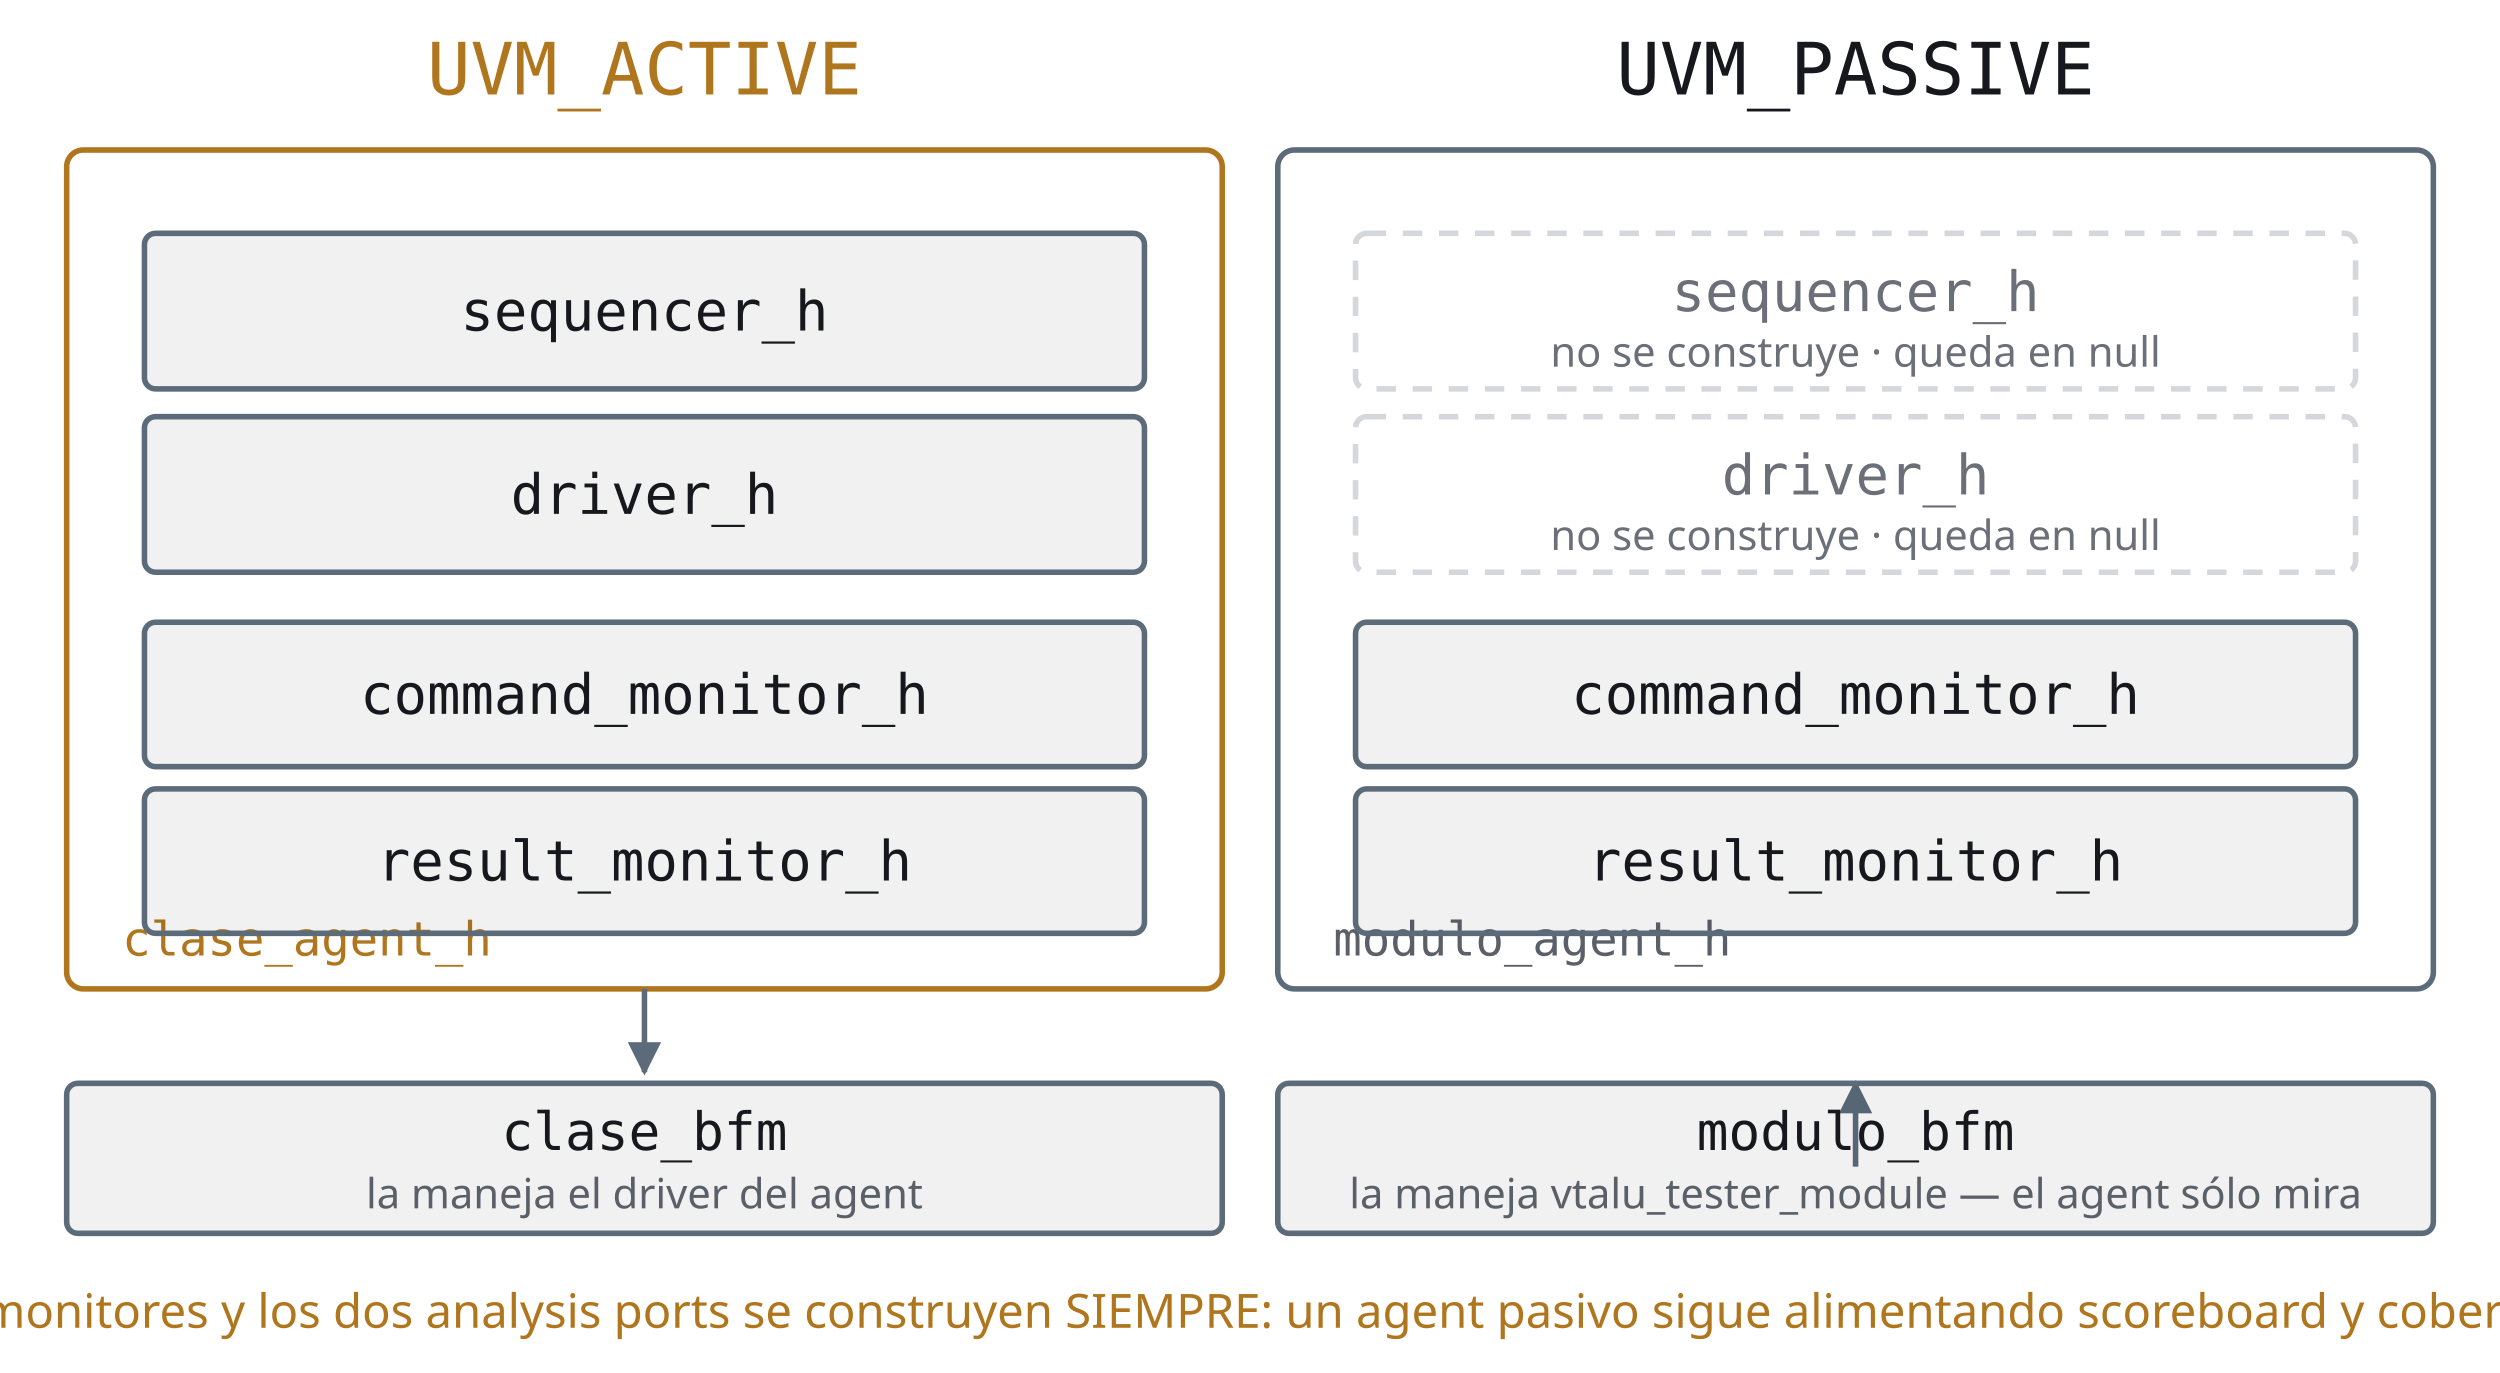
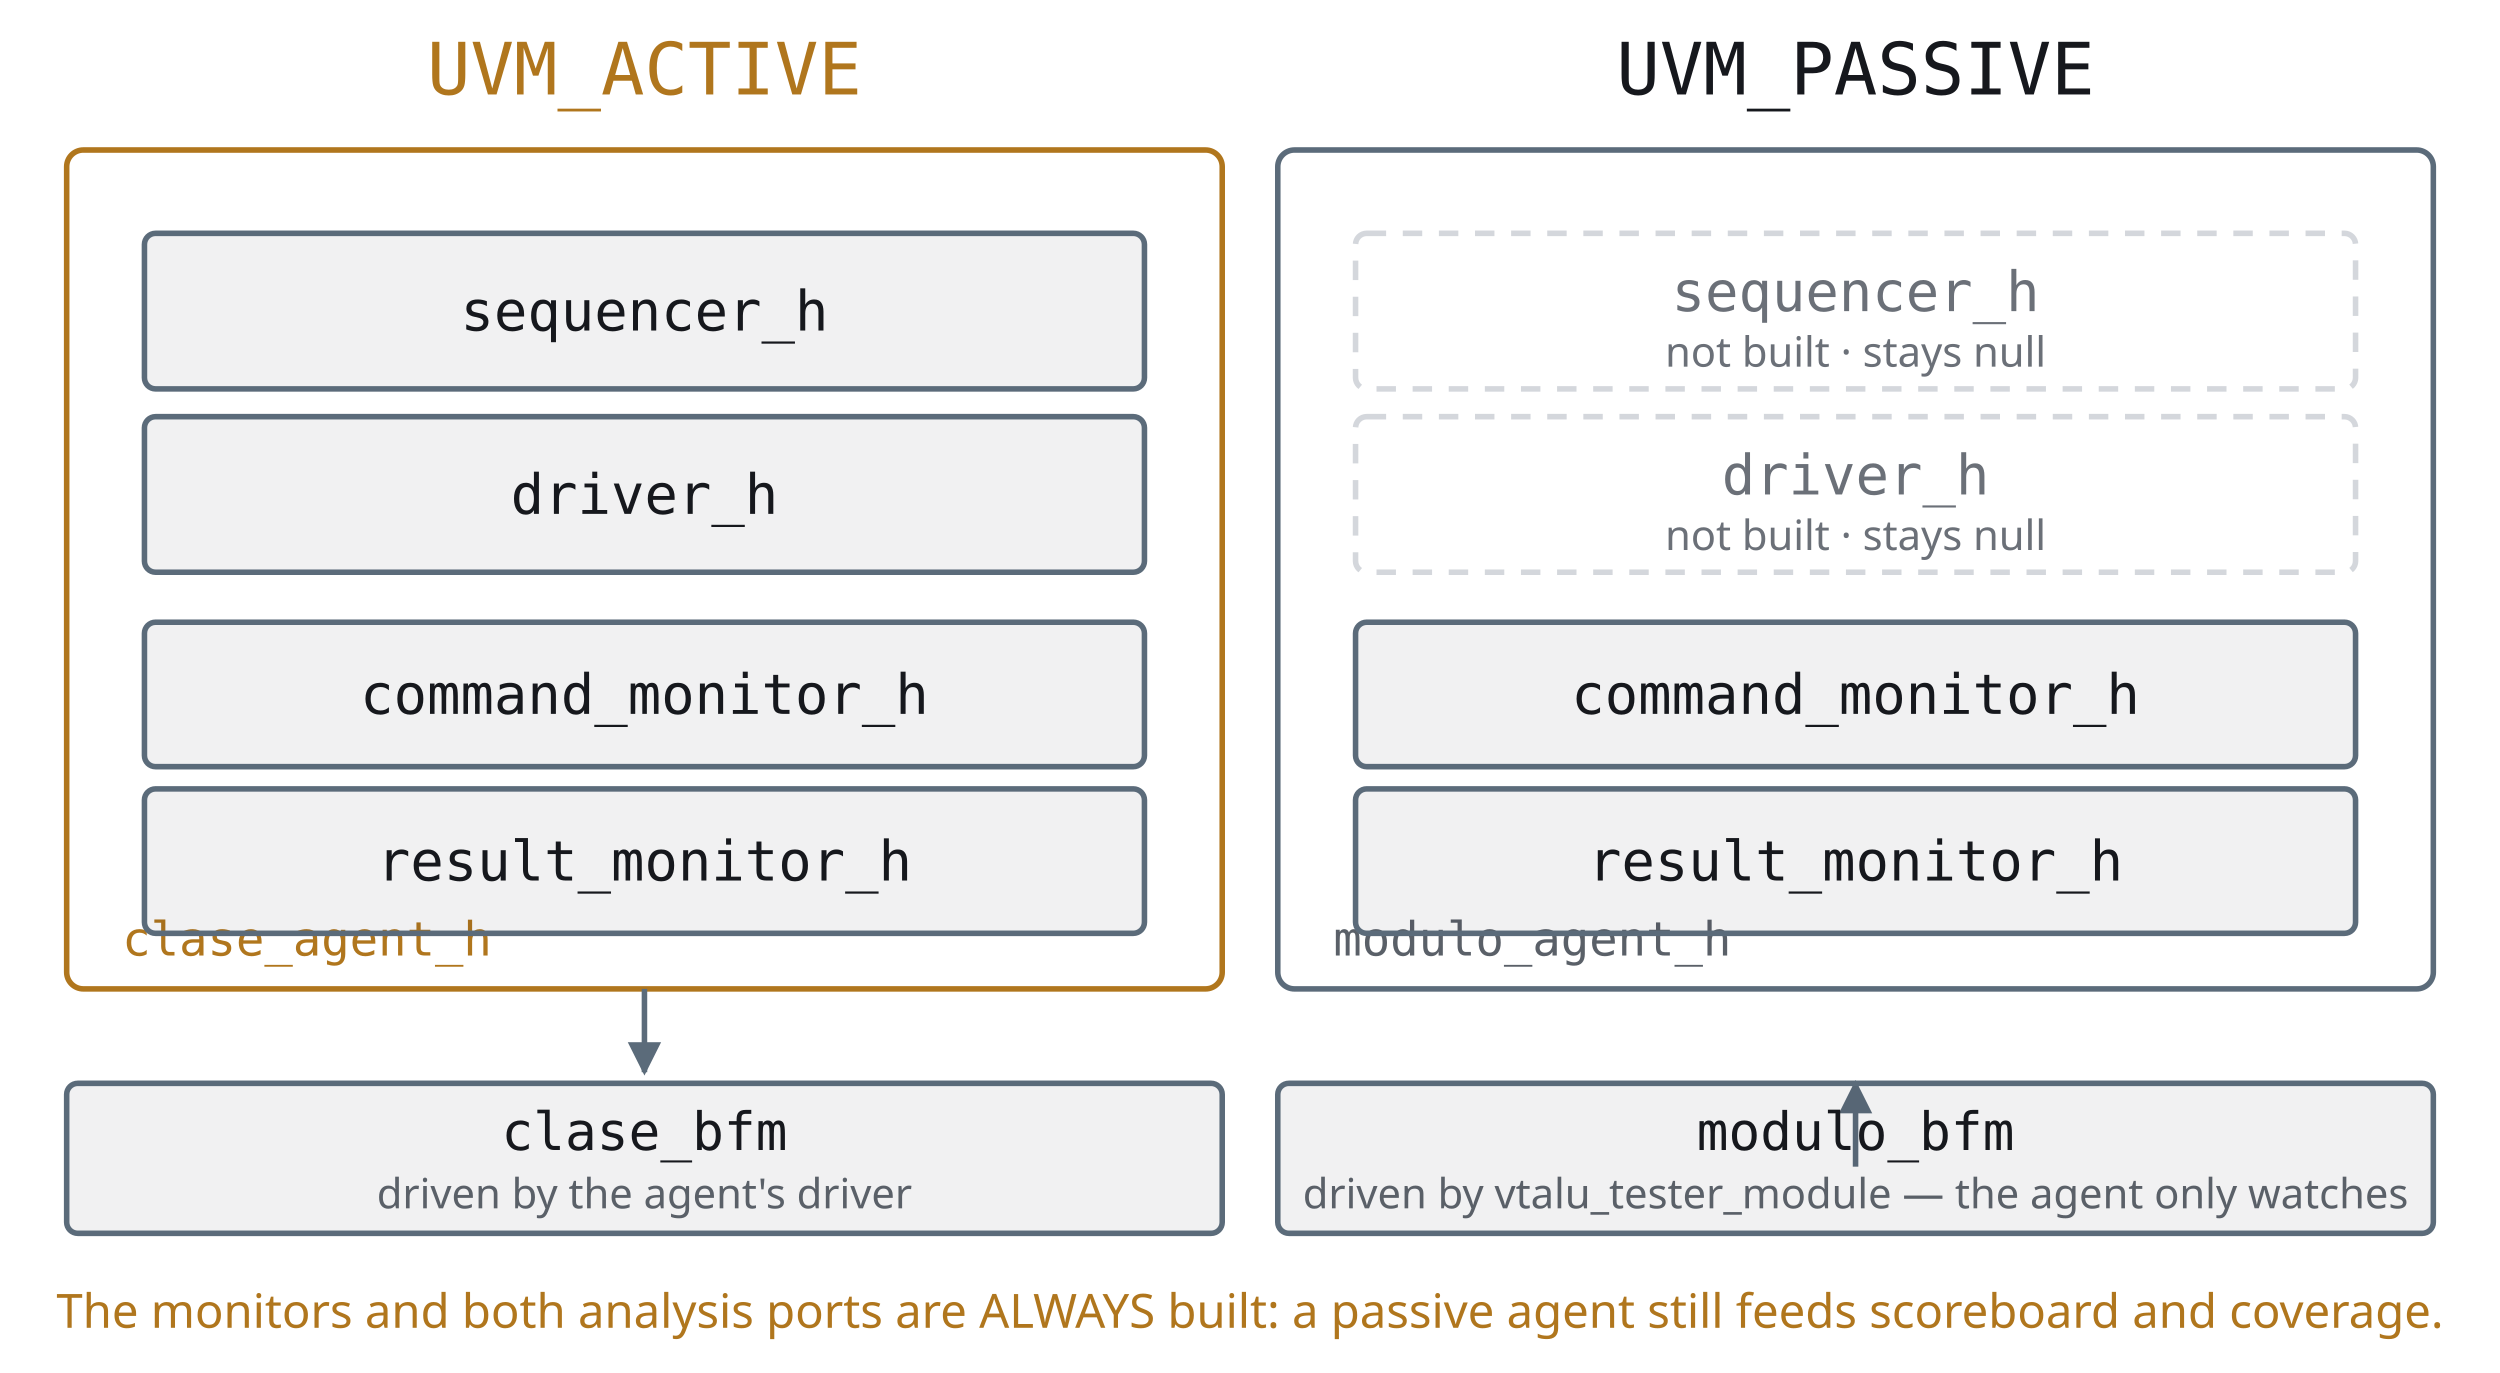
<svg xmlns="http://www.w3.org/2000/svg" viewBox="0 0 900 494" font-family="IBM Plex Sans, system-ui, sans-serif">
  <defs>
    <marker id="a" viewBox="0 0 10 10" refX="9" refY="5" markerWidth="6" markerHeight="6" orient="auto-start-reverse">
      <path d="M0,0 L10,5 L0,10 z" fill="#5b6b7a" />
    </marker>
  </defs>
  <text x="232" y="34" fill="#b0761d" font-size="26" text-anchor="middle" font-family="IBM Plex Mono, ui-monospace, monospace">UVM_ACTIVE</text>
  <text x="668" y="34" fill="#16181d" font-size="26" text-anchor="middle" font-family="IBM Plex Mono, ui-monospace, monospace">UVM_PASSIVE</text>
  <rect x="24" y="54" width="416" height="302" rx="6" fill="none" stroke="#b0761d" stroke-width="2" />
  <text x="44" y="344" fill="#b0761d" font-size="17" font-family="IBM Plex Mono, ui-monospace, monospace">clase_agent_h</text>
  <rect x="52" y="84" width="360" height="56" rx="4" fill="#16181d" opacity="0.06" />
  <rect x="52" y="84" width="360" height="56" rx="4" fill="none" stroke="#5b6b7a" stroke-width="2" />
  <text x="232" y="119" fill="#16181d" font-size="20" text-anchor="middle" font-family="IBM Plex Mono, ui-monospace, monospace">sequencer_h</text>
  <rect x="52" y="150" width="360" height="56" rx="4" fill="#16181d" opacity="0.06" />
  <rect x="52" y="150" width="360" height="56" rx="4" fill="none" stroke="#5b6b7a" stroke-width="2" />
  <text x="232" y="185" fill="#16181d" font-size="20" text-anchor="middle" font-family="IBM Plex Mono, ui-monospace, monospace">driver_h</text>
  <rect x="52" y="224" width="360" height="52" rx="4" fill="#16181d" opacity="0.06" />
  <rect x="52" y="224" width="360" height="52" rx="4" fill="none" stroke="#5b6b7a" stroke-width="2" />
  <text x="232" y="257" fill="#16181d" font-size="20" text-anchor="middle" font-family="IBM Plex Mono, ui-monospace, monospace">command_monitor_h</text>
  <rect x="52" y="284" width="360" height="52" rx="4" fill="#16181d" opacity="0.06" />
  <rect x="52" y="284" width="360" height="52" rx="4" fill="none" stroke="#5b6b7a" stroke-width="2" />
  <text x="232" y="317" fill="#16181d" font-size="20" text-anchor="middle" font-family="IBM Plex Mono, ui-monospace, monospace">result_monitor_h</text>
  <rect x="460" y="54" width="416" height="302" rx="6" fill="none" stroke="#5b6b7a" stroke-width="2" />
  <text x="480" y="344" fill="#5a6068" font-size="17" font-family="IBM Plex Mono, ui-monospace, monospace">modulo_agent_h</text>
  <rect x="488" y="84" width="360" height="56" rx="4" fill="none" stroke="#d4d7dc" stroke-width="2" stroke-dasharray="7 6" />
  <text x="668" y="112" fill="#6b7078" font-size="20" text-anchor="middle" font-family="IBM Plex Mono, ui-monospace, monospace">sequencer_h</text>
-   <text x="668" y="132" fill="#6b7078" font-size="15" text-anchor="middle">no se construye · queda en null</text>
+   <text x="668" y="132" fill="#6b7078" font-size="15" text-anchor="middle">not built · stays null</text>
  <rect x="488" y="150" width="360" height="56" rx="4" fill="none" stroke="#d4d7dc" stroke-width="2" stroke-dasharray="7 6" />
  <text x="668" y="178" fill="#6b7078" font-size="20" text-anchor="middle" font-family="IBM Plex Mono, ui-monospace, monospace">driver_h</text>
-   <text x="668" y="198" fill="#6b7078" font-size="15" text-anchor="middle">no se construye · queda en null</text>
+   <text x="668" y="198" fill="#6b7078" font-size="15" text-anchor="middle">not built · stays null</text>
  <rect x="488" y="224" width="360" height="52" rx="4" fill="#16181d" opacity="0.06" />
  <rect x="488" y="224" width="360" height="52" rx="4" fill="none" stroke="#5b6b7a" stroke-width="2" />
  <text x="668" y="257" fill="#16181d" font-size="20" text-anchor="middle" font-family="IBM Plex Mono, ui-monospace, monospace">command_monitor_h</text>
  <rect x="488" y="284" width="360" height="52" rx="4" fill="#16181d" opacity="0.06" />
  <rect x="488" y="284" width="360" height="52" rx="4" fill="none" stroke="#5b6b7a" stroke-width="2" />
  <text x="668" y="317" fill="#16181d" font-size="20" text-anchor="middle" font-family="IBM Plex Mono, ui-monospace, monospace">result_monitor_h</text>
  <path d="M232,356 V386" fill="none" stroke="#5b6b7a" stroke-width="2" marker-end="url(#a)" />
  <path d="M668,420 V390" fill="none" stroke="#5b6b7a" stroke-width="2" marker-end="url(#a)" />
  <rect x="24" y="390" width="416" height="54" rx="4" fill="#16181d" opacity="0.06" />
  <rect x="24" y="390" width="416" height="54" rx="4" fill="none" stroke="#5b6b7a" stroke-width="2" />
  <text x="232" y="414" fill="#16181d" font-size="19" text-anchor="middle" font-family="IBM Plex Mono, ui-monospace, monospace">clase_bfm</text>
-   <text x="232" y="435" fill="#5a6068" font-size="15" text-anchor="middle">la maneja el driver del agent</text>
+   <text x="232" y="435" fill="#5a6068" font-size="15" text-anchor="middle">driven by the agent's driver</text>
  <rect x="460" y="390" width="416" height="54" rx="4" fill="#16181d" opacity="0.06" />
  <rect x="460" y="390" width="416" height="54" rx="4" fill="none" stroke="#5b6b7a" stroke-width="2" />
  <text x="668" y="414" fill="#16181d" font-size="19" text-anchor="middle" font-family="IBM Plex Mono, ui-monospace, monospace">modulo_bfm</text>
-   <text x="668" y="435" fill="#5a6068" font-size="15" text-anchor="middle">la maneja vtalu_tester_module — el agent sólo mira</text>
-   <text x="450" y="478" fill="#b0761d" font-size="17" text-anchor="middle">Los monitores y los dos analysis ports se construyen SIEMPRE: un agent pasivo sigue alimentando scoreboard y cobertura.</text>
+   <text x="668" y="435" fill="#5a6068" font-size="15" text-anchor="middle">driven by vtalu_tester_module — the agent only watches</text>
+   <text x="450" y="478" fill="#b0761d" font-size="17" text-anchor="middle">The monitors and both analysis ports are ALWAYS built: a passive agent still feeds scoreboard and coverage.</text>
</svg>
